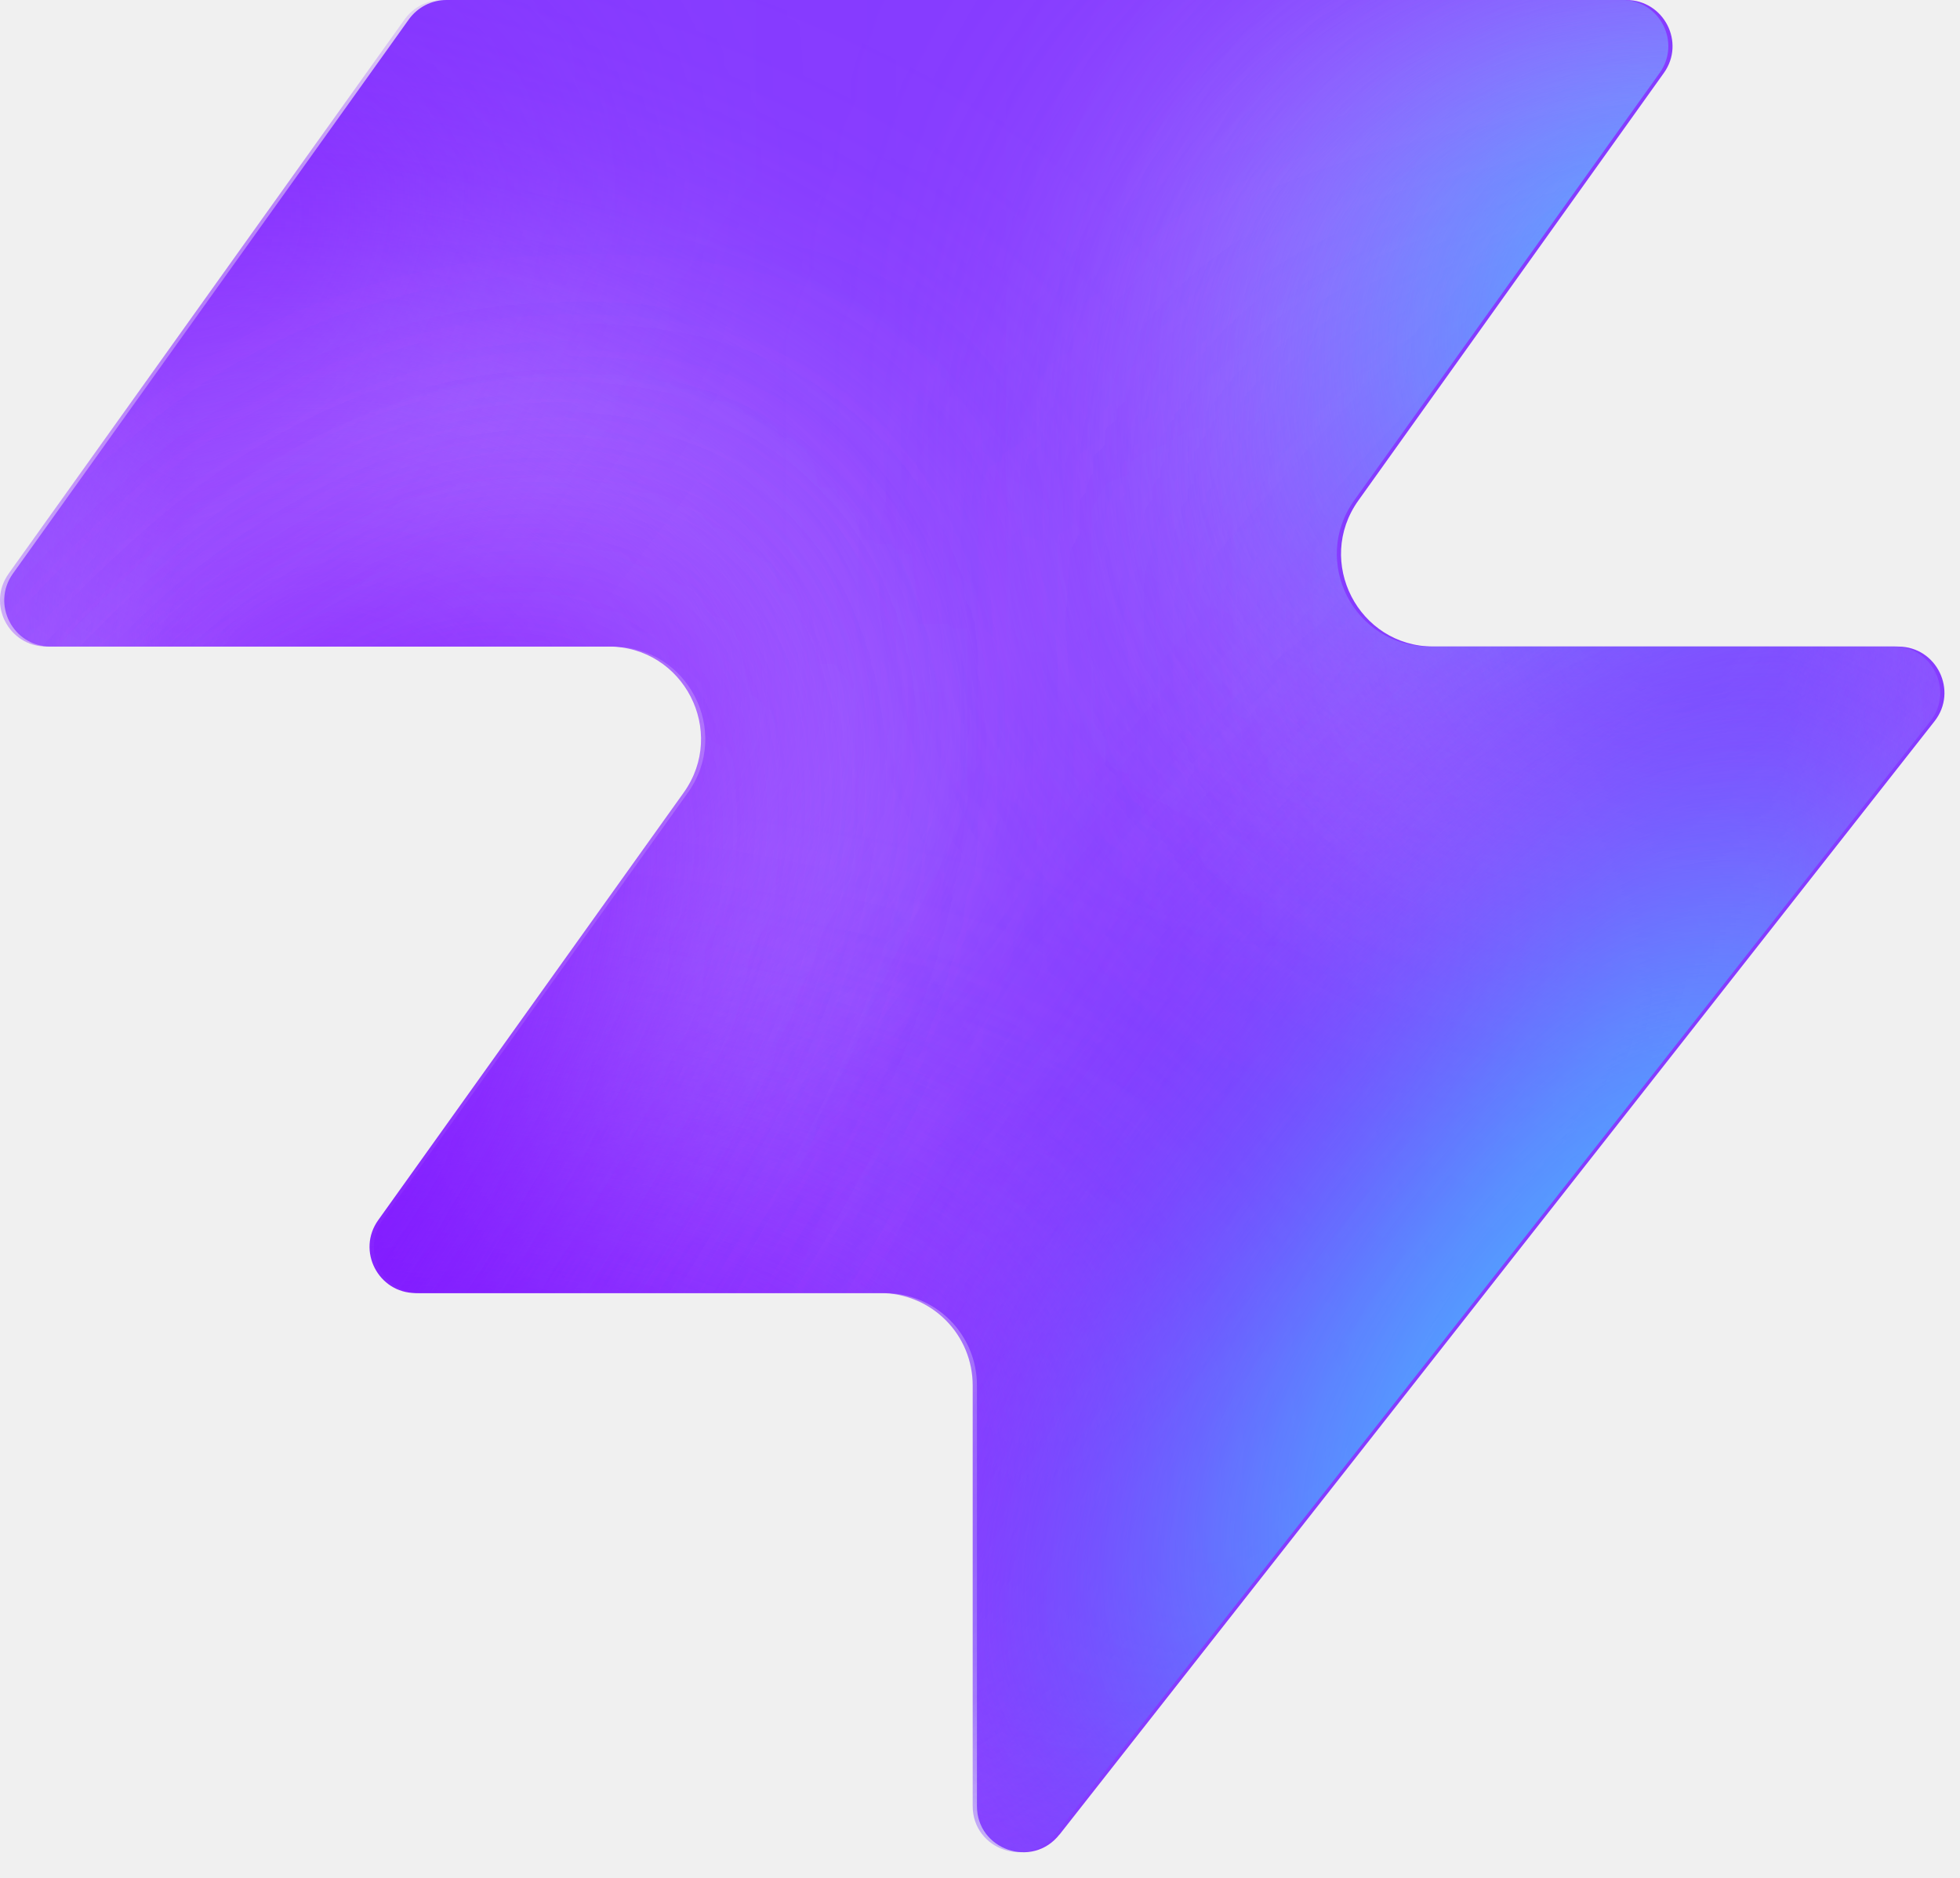
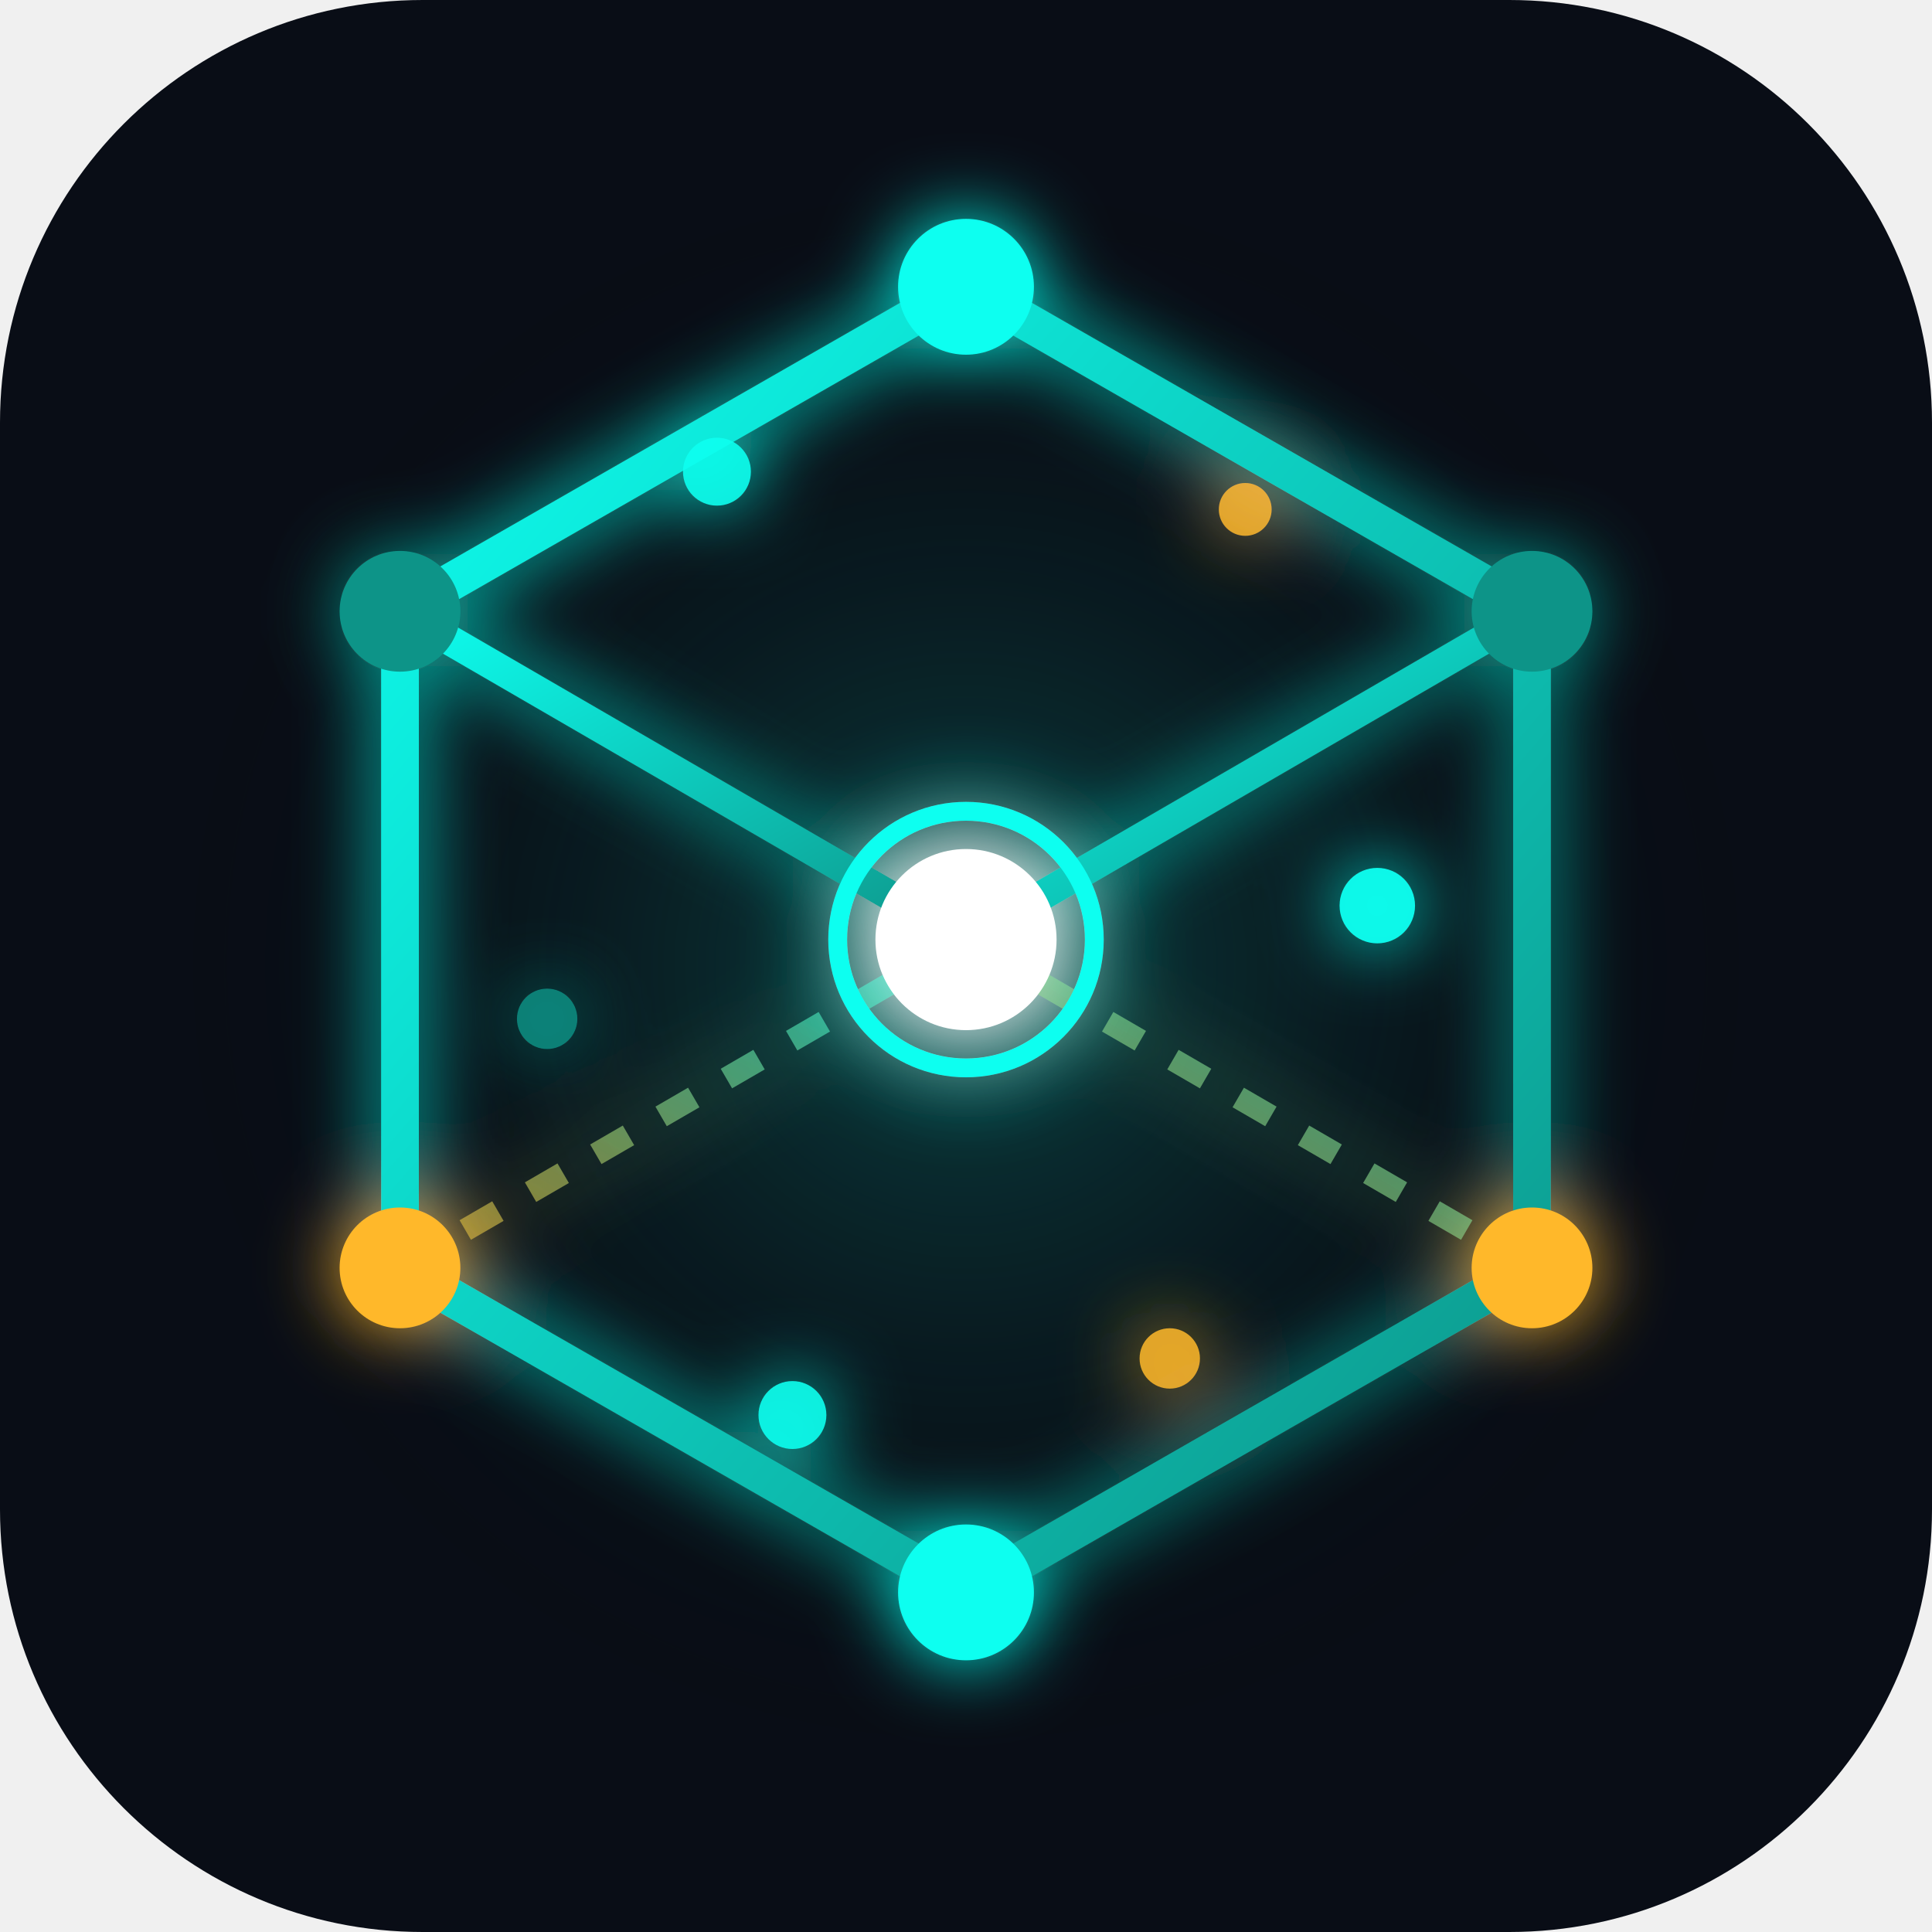
- <svg xmlns="http://www.w3.org/2000/svg" width="48" height="46" fill="none" viewBox="0 0 48 46">
-   <path fill="#863bff" d="M25.946 44.938c-.664.845-2.021.375-2.021-.698V33.937a2.26 2.26 0 0 0-2.262-2.262H10.287c-.92 0-1.456-1.04-.92-1.788l7.48-10.471c1.07-1.497 0-3.578-1.842-3.578H1.237c-.92 0-1.456-1.04-.92-1.788L10.013.474c.214-.297.556-.474.92-.474h28.894c.92 0 1.456 1.04.92 1.788l-7.48 10.471c-1.07 1.498 0 3.579 1.842 3.579h11.377c.943 0 1.473 1.088.89 1.83L25.947 44.94z" style="fill:#863bff;fill:color(display-p3 .525 .23 1);fill-opacity:1" />
-   <mask id="a" width="48" height="46" x="0" y="0" maskUnits="userSpaceOnUse" style="mask-type:alpha">
-     <path fill="#000" d="M25.842 44.938c-.664.844-2.021.375-2.021-.698V33.937a2.26 2.26 0 0 0-2.262-2.262H10.183c-.92 0-1.456-1.04-.92-1.788l7.48-10.471c1.07-1.498 0-3.579-1.842-3.579H1.133c-.92 0-1.456-1.04-.92-1.787L9.91.473c.214-.297.556-.474.92-.474h28.894c.92 0 1.456 1.04.92 1.788l-7.48 10.471c-1.07 1.498 0 3.578 1.842 3.578h11.377c.943 0 1.473 1.088.89 1.832L25.843 44.94z" style="fill:#000;fill-opacity:1" />
-   </mask>
-   <g mask="url(#a)">
-     <g filter="url(#b)">
-       <ellipse cx="5.508" cy="14.704" fill="#ede6ff" rx="5.508" ry="14.704" style="fill:#ede6ff;fill:color(display-p3 .927 .903 1);fill-opacity:1" transform="matrix(.00324 1 1 -.00324 -4.47 31.516)" />
-     </g>
-     <g filter="url(#c)">
-       <ellipse cx="10.399" cy="29.851" fill="#ede6ff" rx="10.399" ry="29.851" style="fill:#ede6ff;fill:color(display-p3 .927 .903 1);fill-opacity:1" transform="matrix(.00324 1 1 -.00324 -39.328 7.883)" />
-     </g>
-     <g filter="url(#d)">
-       <ellipse cx="5.508" cy="30.487" fill="#7e14ff" rx="5.508" ry="30.487" style="fill:#7e14ff;fill:color(display-p3 .492 .077 1);fill-opacity:1" transform="rotate(89.814 -25.913 -14.639)scale(1 -1)" />
-     </g>
-     <g filter="url(#e)">
-       <ellipse cx="5.508" cy="30.599" fill="#7e14ff" rx="5.508" ry="30.599" style="fill:#7e14ff;fill:color(display-p3 .492 .077 1);fill-opacity:1" transform="rotate(89.814 -32.644 -3.334)scale(1 -1)" />
-     </g>
-     <g filter="url(#f)">
-       <ellipse cx="5.508" cy="30.599" fill="#7e14ff" rx="5.508" ry="30.599" style="fill:#7e14ff;fill:color(display-p3 .492 .077 1);fill-opacity:1" transform="matrix(.00324 1 1 -.00324 -34.34 30.47)" />
-     </g>
-     <g filter="url(#g)">
-       <ellipse cx="14.072" cy="22.078" fill="#ede6ff" rx="14.072" ry="22.078" style="fill:#ede6ff;fill:color(display-p3 .927 .903 1);fill-opacity:1" transform="rotate(93.35 24.506 48.493)scale(-1 1)" />
-     </g>
-     <g filter="url(#h)">
-       <ellipse cx="3.47" cy="21.501" fill="#7e14ff" rx="3.47" ry="21.501" style="fill:#7e14ff;fill:color(display-p3 .492 .077 1);fill-opacity:1" transform="rotate(89.009 28.708 47.59)scale(-1 1)" />
-     </g>
-     <g filter="url(#i)">
-       <ellipse cx="3.47" cy="21.501" fill="#7e14ff" rx="3.47" ry="21.501" style="fill:#7e14ff;fill:color(display-p3 .492 .077 1);fill-opacity:1" transform="rotate(89.009 28.708 47.59)scale(-1 1)" />
-     </g>
-     <g filter="url(#j)">
-       <ellipse cx=".387" cy="8.972" fill="#7e14ff" rx="4.407" ry="29.108" style="fill:#7e14ff;fill:color(display-p3 .492 .077 1);fill-opacity:1" transform="rotate(39.51 .387 8.972)" />
-     </g>
-     <g filter="url(#k)">
-       <ellipse cx="47.523" cy="-6.092" fill="#7e14ff" rx="4.407" ry="29.108" style="fill:#7e14ff;fill:color(display-p3 .492 .077 1);fill-opacity:1" transform="rotate(37.892 47.523 -6.092)" />
-     </g>
-     <g filter="url(#l)">
-       <ellipse cx="41.412" cy="6.333" fill="#47bfff" rx="5.971" ry="9.665" style="fill:#47bfff;fill:color(display-p3 .28 .748 1);fill-opacity:1" transform="rotate(37.892 41.412 6.333)" />
-     </g>
-     <g filter="url(#m)">
-       <ellipse cx="-1.879" cy="38.332" fill="#7e14ff" rx="4.407" ry="29.108" style="fill:#7e14ff;fill:color(display-p3 .492 .077 1);fill-opacity:1" transform="rotate(37.892 -1.88 38.332)" />
-     </g>
-     <g filter="url(#n)">
-       <ellipse cx="-1.879" cy="38.332" fill="#7e14ff" rx="4.407" ry="29.108" style="fill:#7e14ff;fill:color(display-p3 .492 .077 1);fill-opacity:1" transform="rotate(37.892 -1.88 38.332)" />
-     </g>
-     <g filter="url(#o)">
-       <ellipse cx="35.651" cy="29.907" fill="#7e14ff" rx="4.407" ry="29.108" style="fill:#7e14ff;fill:color(display-p3 .492 .077 1);fill-opacity:1" transform="rotate(37.892 35.651 29.907)" />
-     </g>
-     <g filter="url(#p)">
-       <ellipse cx="38.418" cy="32.4" fill="#47bfff" rx="5.971" ry="15.297" style="fill:#47bfff;fill:color(display-p3 .28 .748 1);fill-opacity:1" transform="rotate(37.892 38.418 32.4)" />
-     </g>
-   </g>
+ <svg xmlns="http://www.w3.org/2000/svg" viewBox="0 0 512 512" width="100%" height="100%">
  <defs>
-     <filter id="b" width="60.045" height="41.654" x="-19.77" y="16.149" color-interpolation-filters="sRGB" filterUnits="userSpaceOnUse">
-       <feFlood flood-opacity="0" result="BackgroundImageFix" />
-       <feBlend in="SourceGraphic" in2="BackgroundImageFix" result="shape" />
-       <feGaussianBlur result="effect1_foregroundBlur_2002_17158" stdDeviation="7.659" />
-     </filter>
-     <filter id="c" width="90.34" height="51.437" x="-54.613" y="-7.533" color-interpolation-filters="sRGB" filterUnits="userSpaceOnUse">
-       <feFlood flood-opacity="0" result="BackgroundImageFix" />
-       <feBlend in="SourceGraphic" in2="BackgroundImageFix" result="shape" />
-       <feGaussianBlur result="effect1_foregroundBlur_2002_17158" stdDeviation="7.659" />
-     </filter>
-     <filter id="d" width="79.355" height="29.4" x="-49.64" y="2.03" color-interpolation-filters="sRGB" filterUnits="userSpaceOnUse">
-       <feFlood flood-opacity="0" result="BackgroundImageFix" />
-       <feBlend in="SourceGraphic" in2="BackgroundImageFix" result="shape" />
-       <feGaussianBlur result="effect1_foregroundBlur_2002_17158" stdDeviation="4.596" />
-     </filter>
-     <filter id="e" width="79.579" height="29.4" x="-45.045" y="20.029" color-interpolation-filters="sRGB" filterUnits="userSpaceOnUse">
-       <feFlood flood-opacity="0" result="BackgroundImageFix" />
-       <feBlend in="SourceGraphic" in2="BackgroundImageFix" result="shape" />
-       <feGaussianBlur result="effect1_foregroundBlur_2002_17158" stdDeviation="4.596" />
-     </filter>
-     <filter id="f" width="79.579" height="29.4" x="-43.513" y="21.178" color-interpolation-filters="sRGB" filterUnits="userSpaceOnUse">
-       <feFlood flood-opacity="0" result="BackgroundImageFix" />
-       <feBlend in="SourceGraphic" in2="BackgroundImageFix" result="shape" />
-       <feGaussianBlur result="effect1_foregroundBlur_2002_17158" stdDeviation="4.596" />
-     </filter>
-     <filter id="g" width="74.749" height="58.852" x="15.756" y="-17.901" color-interpolation-filters="sRGB" filterUnits="userSpaceOnUse">
-       <feFlood flood-opacity="0" result="BackgroundImageFix" />
-       <feBlend in="SourceGraphic" in2="BackgroundImageFix" result="shape" />
-       <feGaussianBlur result="effect1_foregroundBlur_2002_17158" stdDeviation="7.659" />
-     </filter>
-     <filter id="h" width="61.377" height="25.362" x="23.548" y="2.284" color-interpolation-filters="sRGB" filterUnits="userSpaceOnUse">
-       <feFlood flood-opacity="0" result="BackgroundImageFix" />
-       <feBlend in="SourceGraphic" in2="BackgroundImageFix" result="shape" />
-       <feGaussianBlur result="effect1_foregroundBlur_2002_17158" stdDeviation="4.596" />
-     </filter>
-     <filter id="i" width="61.377" height="25.362" x="23.548" y="2.284" color-interpolation-filters="sRGB" filterUnits="userSpaceOnUse">
-       <feFlood flood-opacity="0" result="BackgroundImageFix" />
-       <feBlend in="SourceGraphic" in2="BackgroundImageFix" result="shape" />
-       <feGaussianBlur result="effect1_foregroundBlur_2002_17158" stdDeviation="4.596" />
-     </filter>
-     <filter id="j" width="56.045" height="63.649" x="-27.636" y="-22.853" color-interpolation-filters="sRGB" filterUnits="userSpaceOnUse">
-       <feFlood flood-opacity="0" result="BackgroundImageFix" />
-       <feBlend in="SourceGraphic" in2="BackgroundImageFix" result="shape" />
-       <feGaussianBlur result="effect1_foregroundBlur_2002_17158" stdDeviation="4.596" />
-     </filter>
-     <filter id="k" width="54.814" height="64.646" x="20.116" y="-38.415" color-interpolation-filters="sRGB" filterUnits="userSpaceOnUse">
-       <feFlood flood-opacity="0" result="BackgroundImageFix" />
-       <feBlend in="SourceGraphic" in2="BackgroundImageFix" result="shape" />
-       <feGaussianBlur result="effect1_foregroundBlur_2002_17158" stdDeviation="4.596" />
-     </filter>
-     <filter id="l" width="33.541" height="35.313" x="24.641" y="-11.323" color-interpolation-filters="sRGB" filterUnits="userSpaceOnUse">
-       <feFlood flood-opacity="0" result="BackgroundImageFix" />
-       <feBlend in="SourceGraphic" in2="BackgroundImageFix" result="shape" />
-       <feGaussianBlur result="effect1_foregroundBlur_2002_17158" stdDeviation="4.596" />
-     </filter>
-     <filter id="m" width="54.814" height="64.646" x="-29.286" y="6.009" color-interpolation-filters="sRGB" filterUnits="userSpaceOnUse">
-       <feFlood flood-opacity="0" result="BackgroundImageFix" />
-       <feBlend in="SourceGraphic" in2="BackgroundImageFix" result="shape" />
-       <feGaussianBlur result="effect1_foregroundBlur_2002_17158" stdDeviation="4.596" />
-     </filter>
-     <filter id="n" width="54.814" height="64.646" x="-29.286" y="6.009" color-interpolation-filters="sRGB" filterUnits="userSpaceOnUse">
-       <feFlood flood-opacity="0" result="BackgroundImageFix" />
-       <feBlend in="SourceGraphic" in2="BackgroundImageFix" result="shape" />
-       <feGaussianBlur result="effect1_foregroundBlur_2002_17158" stdDeviation="4.596" />
-     </filter>
-     <filter id="o" width="54.814" height="64.646" x="8.244" y="-2.416" color-interpolation-filters="sRGB" filterUnits="userSpaceOnUse">
-       <feFlood flood-opacity="0" result="BackgroundImageFix" />
-       <feBlend in="SourceGraphic" in2="BackgroundImageFix" result="shape" />
-       <feGaussianBlur result="effect1_foregroundBlur_2002_17158" stdDeviation="4.596" />
-     </filter>
-     <filter id="p" width="39.409" height="43.623" x="18.713" y="10.588" color-interpolation-filters="sRGB" filterUnits="userSpaceOnUse">
-       <feFlood flood-opacity="0" result="BackgroundImageFix" />
-       <feBlend in="SourceGraphic" in2="BackgroundImageFix" result="shape" />
-       <feGaussianBlur result="effect1_foregroundBlur_2002_17158" stdDeviation="4.596" />
+     <radialGradient id="bgGlow" cx="50%" cy="50%" r="50%">
+       <stop offset="0%" stop-color="#0d9488" stop-opacity="0.4" />
+       <stop offset="100%" stop-color="#000000" stop-opacity="0" />
+     </radialGradient>
+     <linearGradient id="cyanTeal" x1="0%" y1="0%" x2="100%" y2="100%">
+       <stop offset="0%" stop-color="#0ffff0" />
+       <stop offset="100%" stop-color="#0d9488" />
+     </linearGradient>
+     <linearGradient id="goldTeal" x1="0%" y1="100%" x2="100%" y2="0%">
+       <stop offset="0%" stop-color="#ffb829" />
+       <stop offset="100%" stop-color="#0ffff0" />
+     </linearGradient>
+     <filter id="glow" x="-20%" y="-20%" width="140%" height="140%">
+       <feGaussianBlur stdDeviation="10" result="blur" />
+       <feComposite in="SourceGraphic" in2="blur" operator="over" />
    </filter>
  </defs>
+   <rect width="512" height="512" rx="112" fill="#090d16" />
+   <circle cx="256" cy="256" r="220" fill="url(#bgGlow)" />
+   <g filter="url(#glow)">
+     <polygon points="256,76 406,162 406,336 256,422 106,336 106,162" fill="none" stroke="url(#cyanTeal)" stroke-width="10" stroke-linejoin="round" />
+     <line x1="256" y1="76" x2="256" y2="249" stroke="url(#cyanTeal)" stroke-width="8" />
+     <line x1="406" y1="162" x2="256" y2="249" stroke="url(#cyanTeal)" stroke-width="8" />
+     <line x1="106" y1="162" x2="256" y2="249" stroke="url(#cyanTeal)" stroke-width="8" />
+     <line x1="256" y1="422" x2="256" y2="249" stroke="url(#goldTeal)" stroke-width="6" stroke-dasharray="10 10" opacity="0.6" />
+     <line x1="406" y1="336" x2="256" y2="249" stroke="url(#goldTeal)" stroke-width="6" stroke-dasharray="10 10" opacity="0.6" />
+     <line x1="106" y1="336" x2="256" y2="249" stroke="url(#goldTeal)" stroke-width="6" stroke-dasharray="10 10" opacity="0.6" />
+     <circle cx="256" cy="76" r="18" fill="#0ffff0" />
+     <circle cx="256" cy="249" r="24" fill="#ffffff" />
+     <circle cx="256" cy="249" r="34" fill="none" stroke="#0ffff0" stroke-width="5" />
+     <circle cx="406" cy="162" r="16" fill="#0d9488" />
+     <circle cx="106" cy="162" r="16" fill="#0d9488" />
+     <circle cx="406" cy="336" r="16" fill="#ffb829" />
+     <circle cx="106" cy="336" r="16" fill="#ffb829" />
+     <circle cx="256" cy="422" r="18" fill="#0ffff0" />
+     <circle cx="190" cy="125" r="9" fill="#0ffff0" opacity="0.9" />
+     <circle cx="330" cy="135" r="7" fill="#ffb829" opacity="0.85" />
+     <circle cx="365" cy="240" r="10" fill="#0ffff0" opacity="0.95" />
+     <circle cx="145" cy="270" r="8" fill="#0d9488" opacity="0.8" />
+     <circle cx="210" cy="375" r="9" fill="#0ffff0" opacity="0.9" />
+     <circle cx="310" cy="360" r="8" fill="#ffb829" opacity="0.85" />
+   </g>
</svg>
